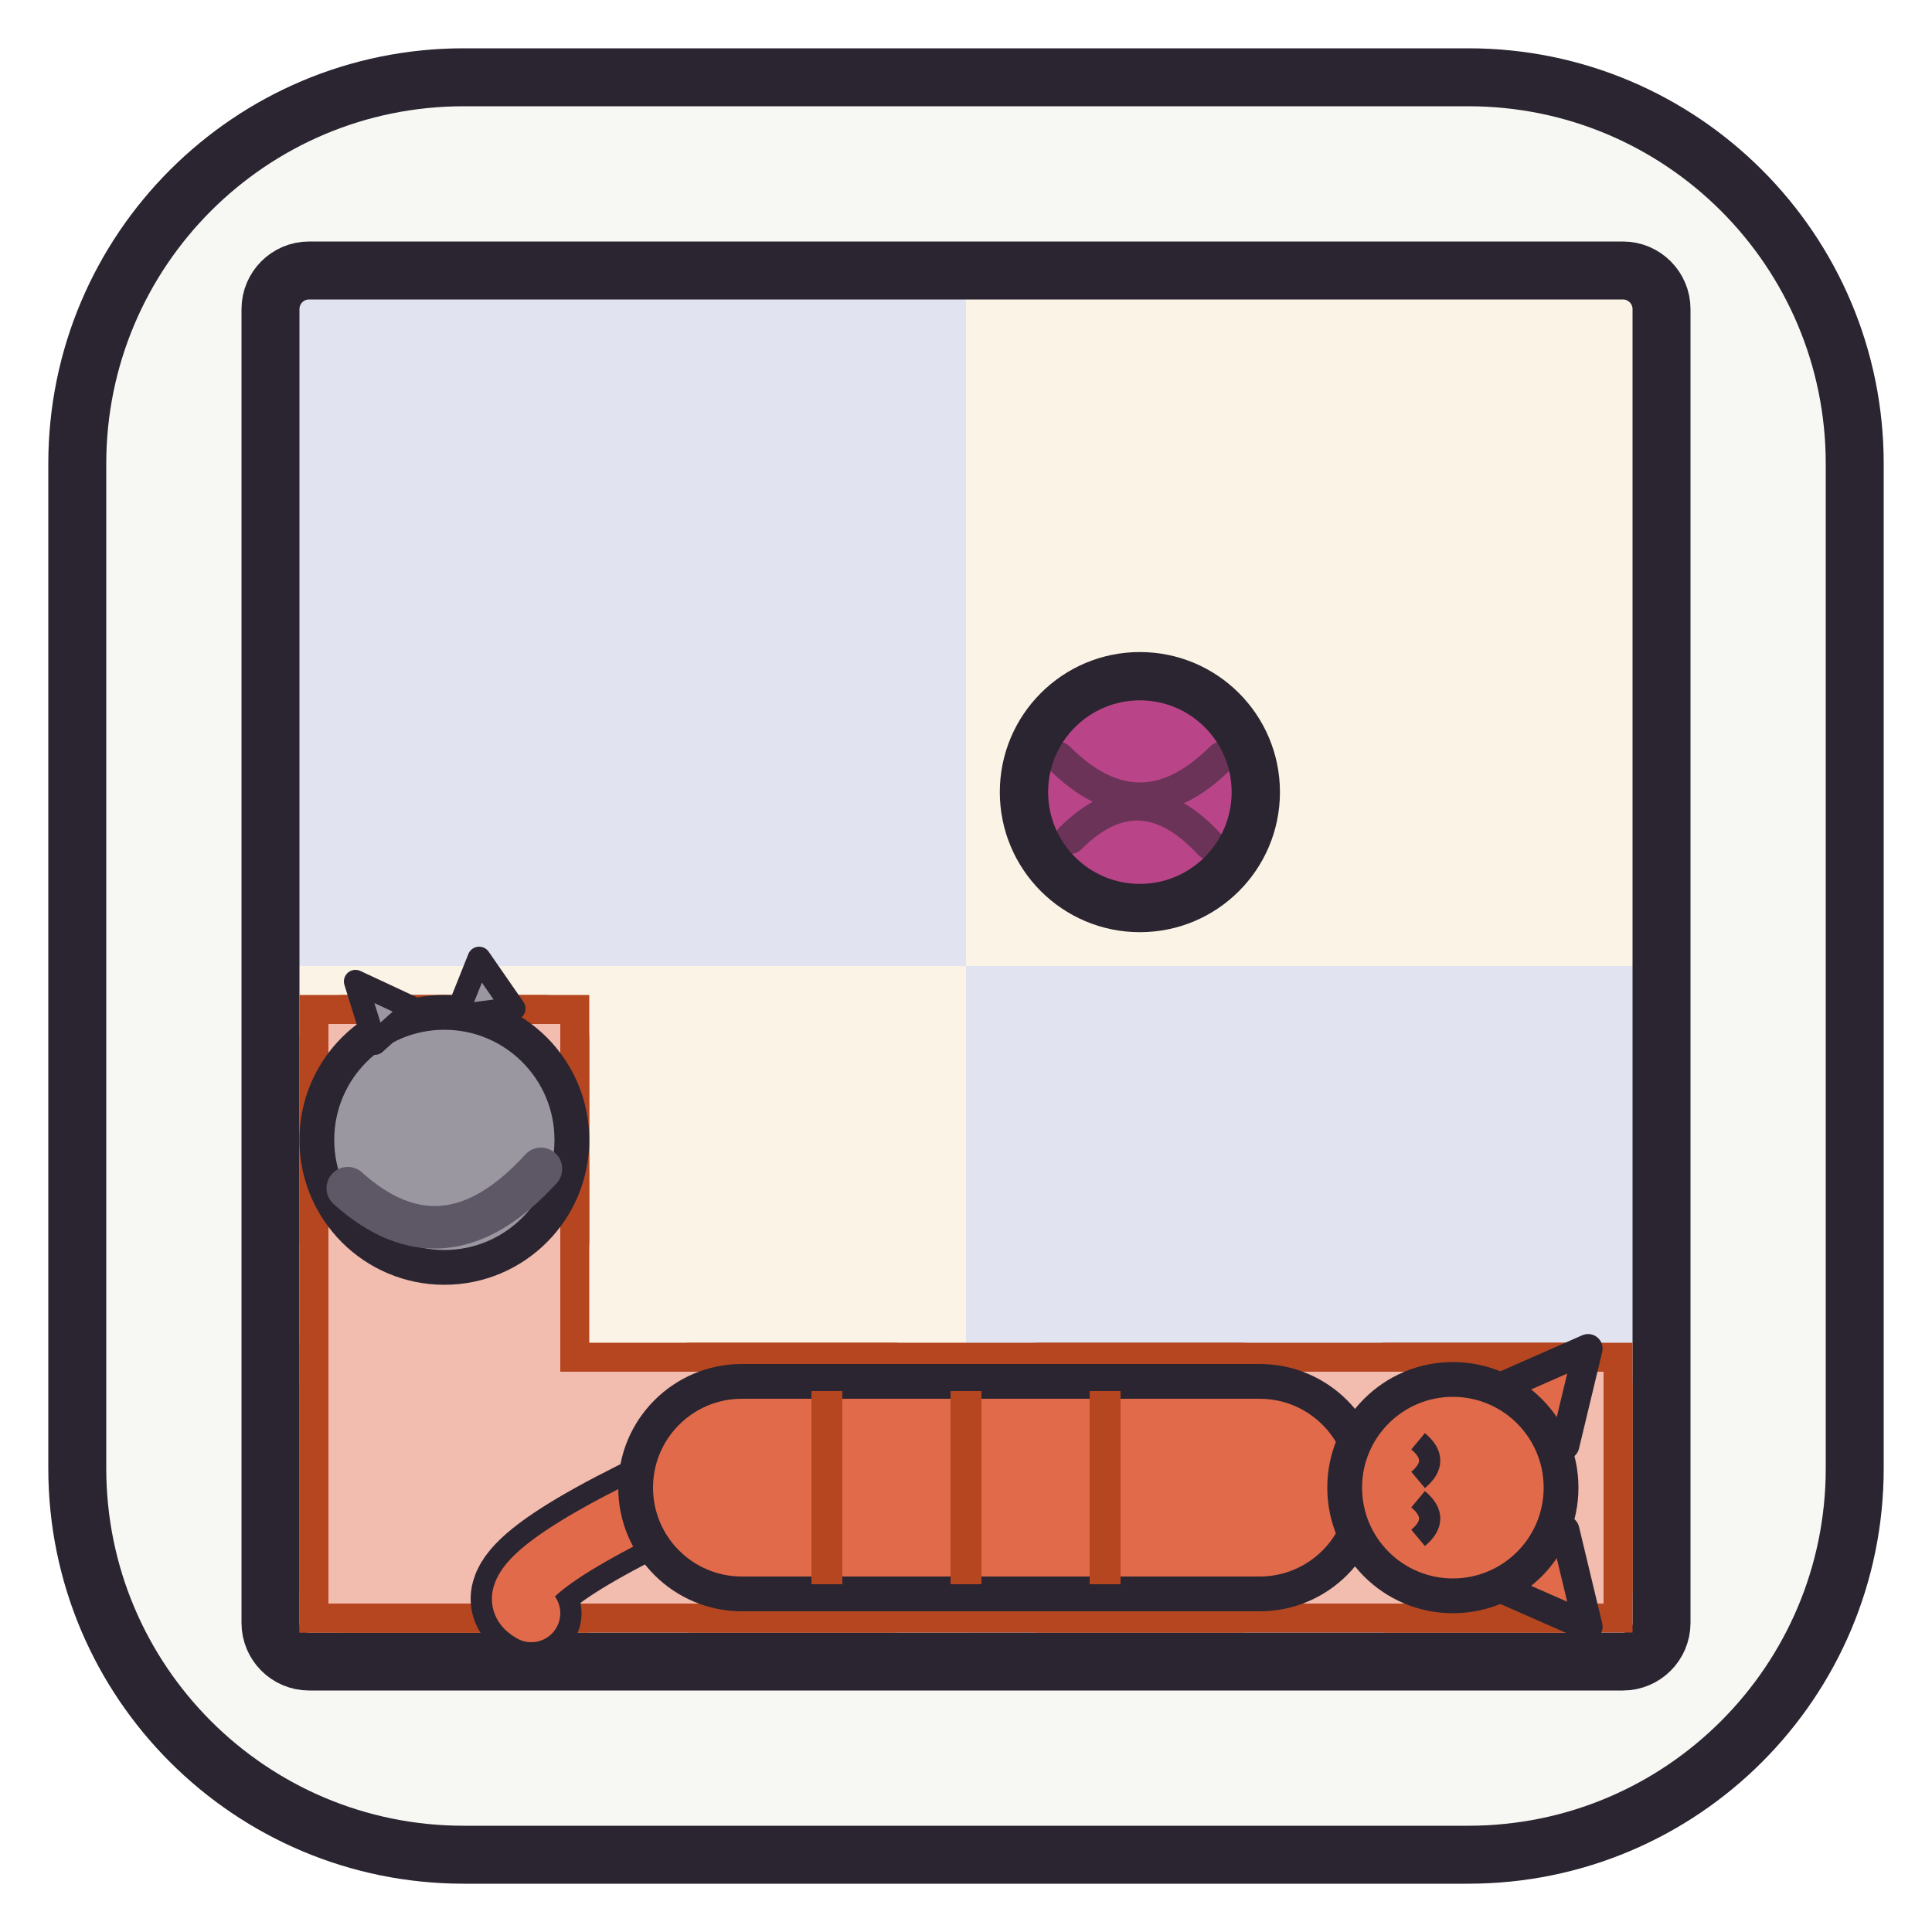
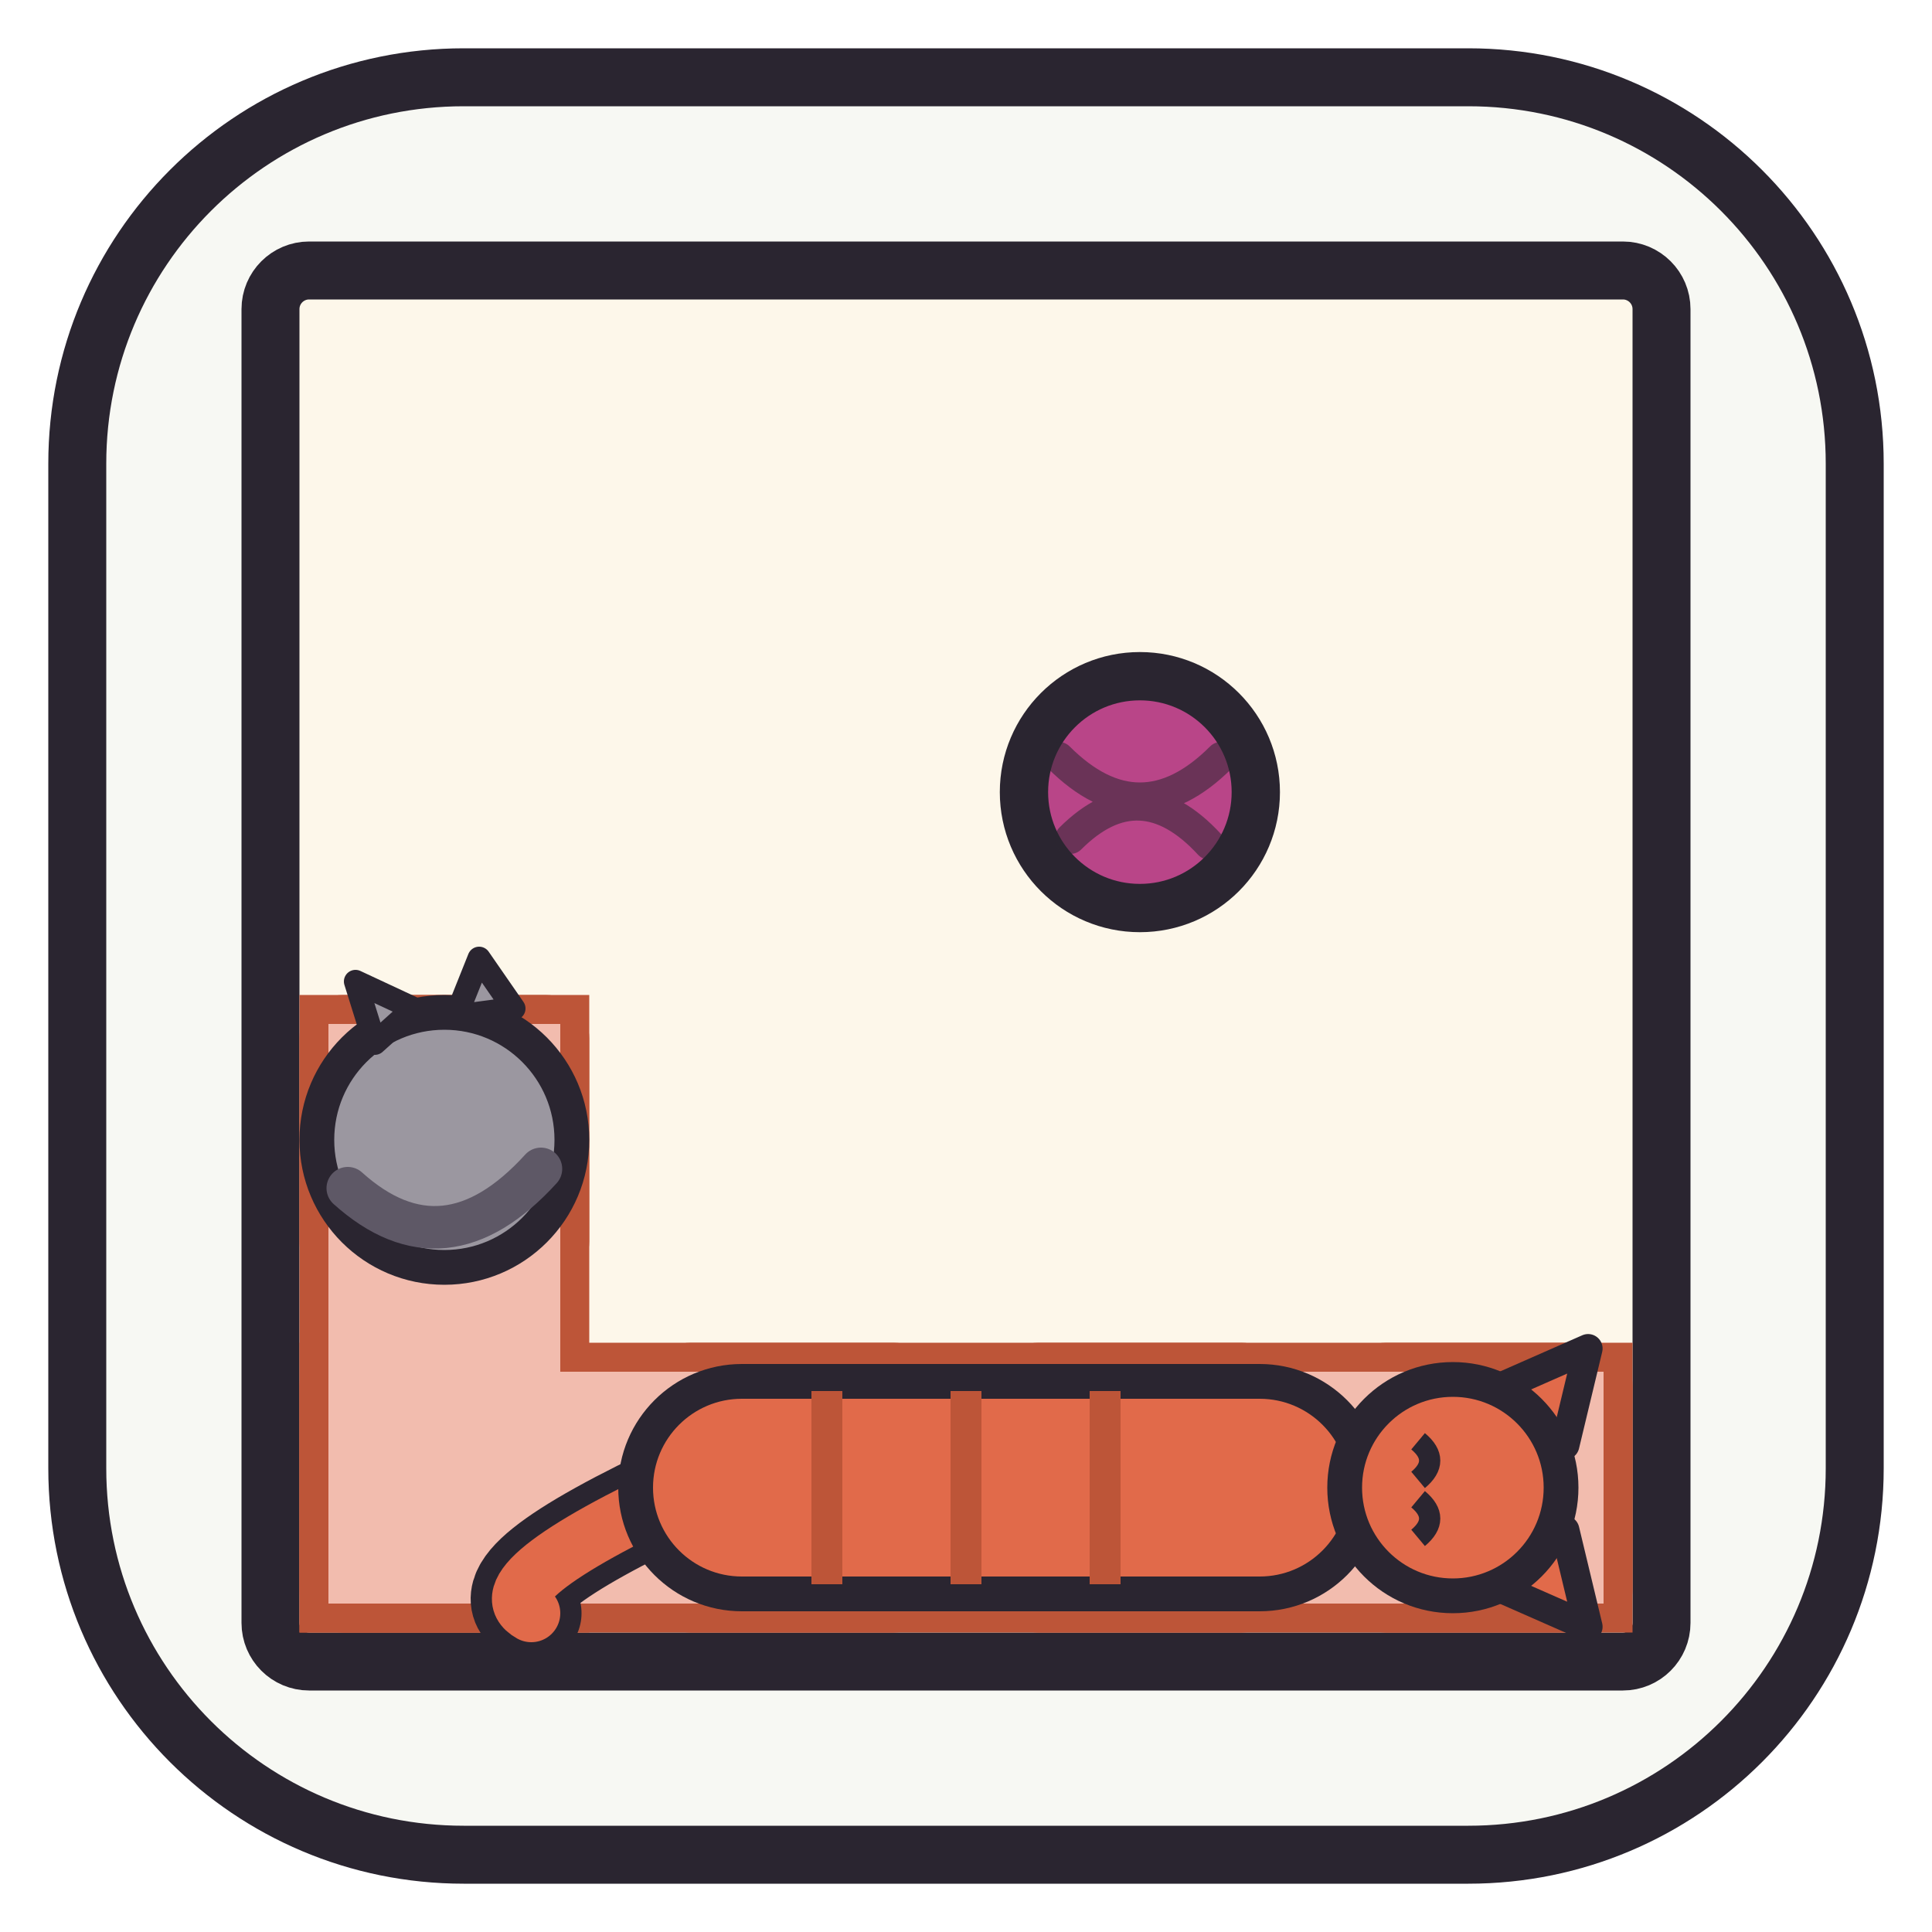
<svg xmlns="http://www.w3.org/2000/svg" viewBox="0 0 100 100">
  <rect x="4" y="4" width="92" height="92" rx="20" fill="#F7F8F3" stroke="#2A2530" stroke-width="3" />
-   <rect x="14" y="14" width="18" height="18" fill="#E1E4F0" />
-   <rect x="32" y="14" width="18" height="18" fill="#E1E4F0" />
-   <rect x="50" y="14" width="18" height="18" fill="#FBF4E6" />
-   <rect x="68" y="14" width="18" height="18" fill="#FBF4E6" />
-   <rect x="14" y="32" width="18" height="18" fill="#E1E4F0" />
-   <rect x="32" y="32" width="18" height="18" fill="#E1E4F0" />
-   <rect x="50" y="32" width="18" height="18" fill="#FBF4E6" />
-   <rect x="68" y="32" width="18" height="18" fill="#FBF4E6" />
-   <rect x="14" y="50" width="18" height="18" fill="#FBF4E6" />
-   <rect x="32" y="50" width="18" height="18" fill="#FBF4E6" />
-   <rect x="50" y="50" width="18" height="18" fill="#E1E4F0" />
-   <rect x="68" y="50" width="18" height="18" fill="#E1E4F0" />
-   <rect x="14" y="68" width="18" height="18" fill="#FBF4E6" />
-   <rect x="32" y="68" width="18" height="18" fill="#FBF4E6" />
-   <rect x="50" y="68" width="18" height="18" fill="#E1E4F0" />
-   <rect x="68" y="68" width="18" height="18" fill="#E1E4F0" />
+   <rect x="14" y="14" width="18" height="18" fill="#FDF7EA" />
+   <rect x="32" y="14" width="18" height="18" fill="#FDF7EA" />
+   <rect x="50" y="14" width="18" height="18" fill="#FDF7EA" />
+   <rect x="68" y="14" width="18" height="18" fill="#FDF7EA" />
+   <rect x="14" y="32" width="18" height="18" fill="#FDF7EA" />
+   <rect x="32" y="32" width="18" height="18" fill="#FDF7EA" />
+   <rect x="50" y="32" width="18" height="18" fill="#FDF7EA" />
+   <rect x="68" y="32" width="18" height="18" fill="#FDF7EA" />
+   <rect x="14" y="50" width="18" height="18" fill="#FDF7EA" />
+   <rect x="32" y="50" width="18" height="18" fill="#FDF7EA" />
+   <rect x="50" y="50" width="18" height="18" fill="#FDF7EA" />
+   <rect x="68" y="50" width="18" height="18" fill="#FDF7EA" />
+   <rect x="14" y="68" width="18" height="18" fill="#FDF7EA" />
+   <rect x="32" y="68" width="18" height="18" fill="#FDF7EA" />
+   <rect x="50" y="68" width="18" height="18" fill="#FDF7EA" />
+   <rect x="68" y="68" width="18" height="18" fill="#FDF7EA" />
  <rect x="14" y="14" width="72" height="72" fill="none" stroke="#2A2530" stroke-width="3" rx="2" />
-   <rect x="15.5" y="51.5" width="15.0" height="15.0" rx="2.25" fill="#B5461F" />
-   <rect x="15.5" y="69.5" width="15.0" height="15.0" rx="2.25" fill="#B5461F" />
-   <rect x="33.5" y="69.5" width="15.0" height="15.0" rx="2.25" fill="#B5461F" />
-   <rect x="51.5" y="69.5" width="15.0" height="15.0" rx="2.25" fill="#B5461F" />
-   <rect x="69.5" y="69.5" width="15.0" height="15.0" rx="2.25" fill="#B5461F" />
-   <rect x="15.5" y="69.5" width="69.0" height="15.0" fill="#B5461F" />
-   <rect x="15.5" y="51.5" width="15.0" height="33.0" fill="#B5461F" />
+   <rect x="15.5" y="51.5" width="15.0" height="15.0" rx="2.25" fill="#BD5538" />
+   <rect x="15.5" y="69.5" width="15.0" height="15.0" rx="2.25" fill="#BD5538" />
+   <rect x="33.5" y="69.5" width="15.0" height="15.0" rx="2.25" fill="#BD5538" />
+   <rect x="51.5" y="69.5" width="15.0" height="15.0" rx="2.25" fill="#BD5538" />
+   <rect x="69.5" y="69.5" width="15.0" height="15.0" rx="2.25" fill="#BD5538" />
+   <rect x="15.5" y="69.5" width="69.0" height="15.0" fill="#BD5538" />
+   <rect x="15.5" y="51.5" width="15.0" height="33.0" fill="#BD5538" />
  <rect x="17" y="53" width="12" height="12" rx="1.5" fill="#F2BCAE" />
  <rect x="17" y="71" width="12" height="12" rx="1.5" fill="#F2BCAE" />
  <rect x="35" y="71" width="12" height="12" rx="1.5" fill="#F2BCAE" />
  <rect x="53" y="71" width="12" height="12" rx="1.5" fill="#F2BCAE" />
  <rect x="71" y="71" width="12" height="12" rx="1.5" fill="#F2BCAE" />
  <rect x="17" y="71" width="66" height="12" fill="#F2BCAE" />
  <rect x="17" y="53" width="12" height="30" fill="#F2BCAE" />
  <path d="M35.6 77.0Q24.8 82.0 27.5 83.5" fill="none" stroke="#2A2530" stroke-width="5.2" stroke-linecap="round" />
  <path d="M35.6 77.0Q24.8 82.0 27.5 83.5" fill="none" stroke="#E16A4A" stroke-width="3" stroke-linecap="round" />
  <rect x="32.9" y="71.5" width="37.8" height="11" rx="5.5" fill="#E16A4A" stroke="#2A2530" stroke-width="1.8" />
-   <path d="M42.8 72.0v10M50 72.0v10M57.2 72.0v10" stroke="#B5461F" stroke-width="1.6" />
+   <path d="M42.8 72.0v10M50 72.0v10M57.2 72.0v10" stroke="#BD5538" stroke-width="1.6" />
  <path d="M77.2 72.0l5 -2.2l-1.2 5Z M77.2 82.0l5 2.2l-1.2 -5Z" fill="#E16A4A" stroke="#2A2530" stroke-width="1.5" stroke-linejoin="round" />
  <circle cx="75.2" cy="77.0" r="5.6" fill="#E16A4A" stroke="#2A2530" stroke-width="1.8" />
  <path d="M73.4 74.6q1.2 1 0 2M73.4 77.6q1.2 1 0 2" fill="none" stroke="#2A2530" stroke-width="1.1" />
-   <circle cx="23.0" cy="59.0" r="6.6" fill="#9A97A0" stroke="#2A2530" stroke-width="1.8" />
+   <circle cx="23.0" cy="59.0" r="6.6" fill="#9B97A0" stroke="#2A2530" stroke-width="1.8" />
  <path d="M18.0 61.5Q23.0 66.0 28.0 60.5" fill="none" stroke="#5E5866" stroke-width="2.2" stroke-linecap="round" />
-   <path d="M19.4 54.0l-1 -3.2l3 1.4Z M23.6 52.6l1.2 -3l1.8 2.6Z" fill="#9A97A0" stroke="#2A2530" stroke-width="1.2" stroke-linejoin="round" />
+   <path d="M19.4 54.0l-1 -3.2l3 1.4Z M23.6 52.6l1.2 -3l1.8 2.6Z" fill="#9B97A0" stroke="#2A2530" stroke-width="1.2" stroke-linejoin="round" />
  <circle cx="59.0" cy="41.0" r="6" fill="#B94588" stroke="#2A2530" stroke-width="2.5" />
  <path d="M54.8 39.2Q59.0 43.4 63.2 39.2M55.4 43.4Q59.0 39.8 62.6 43.7" fill="none" stroke="#2A2530" stroke-width="1.6" stroke-linecap="round" opacity=".55" />
</svg>
